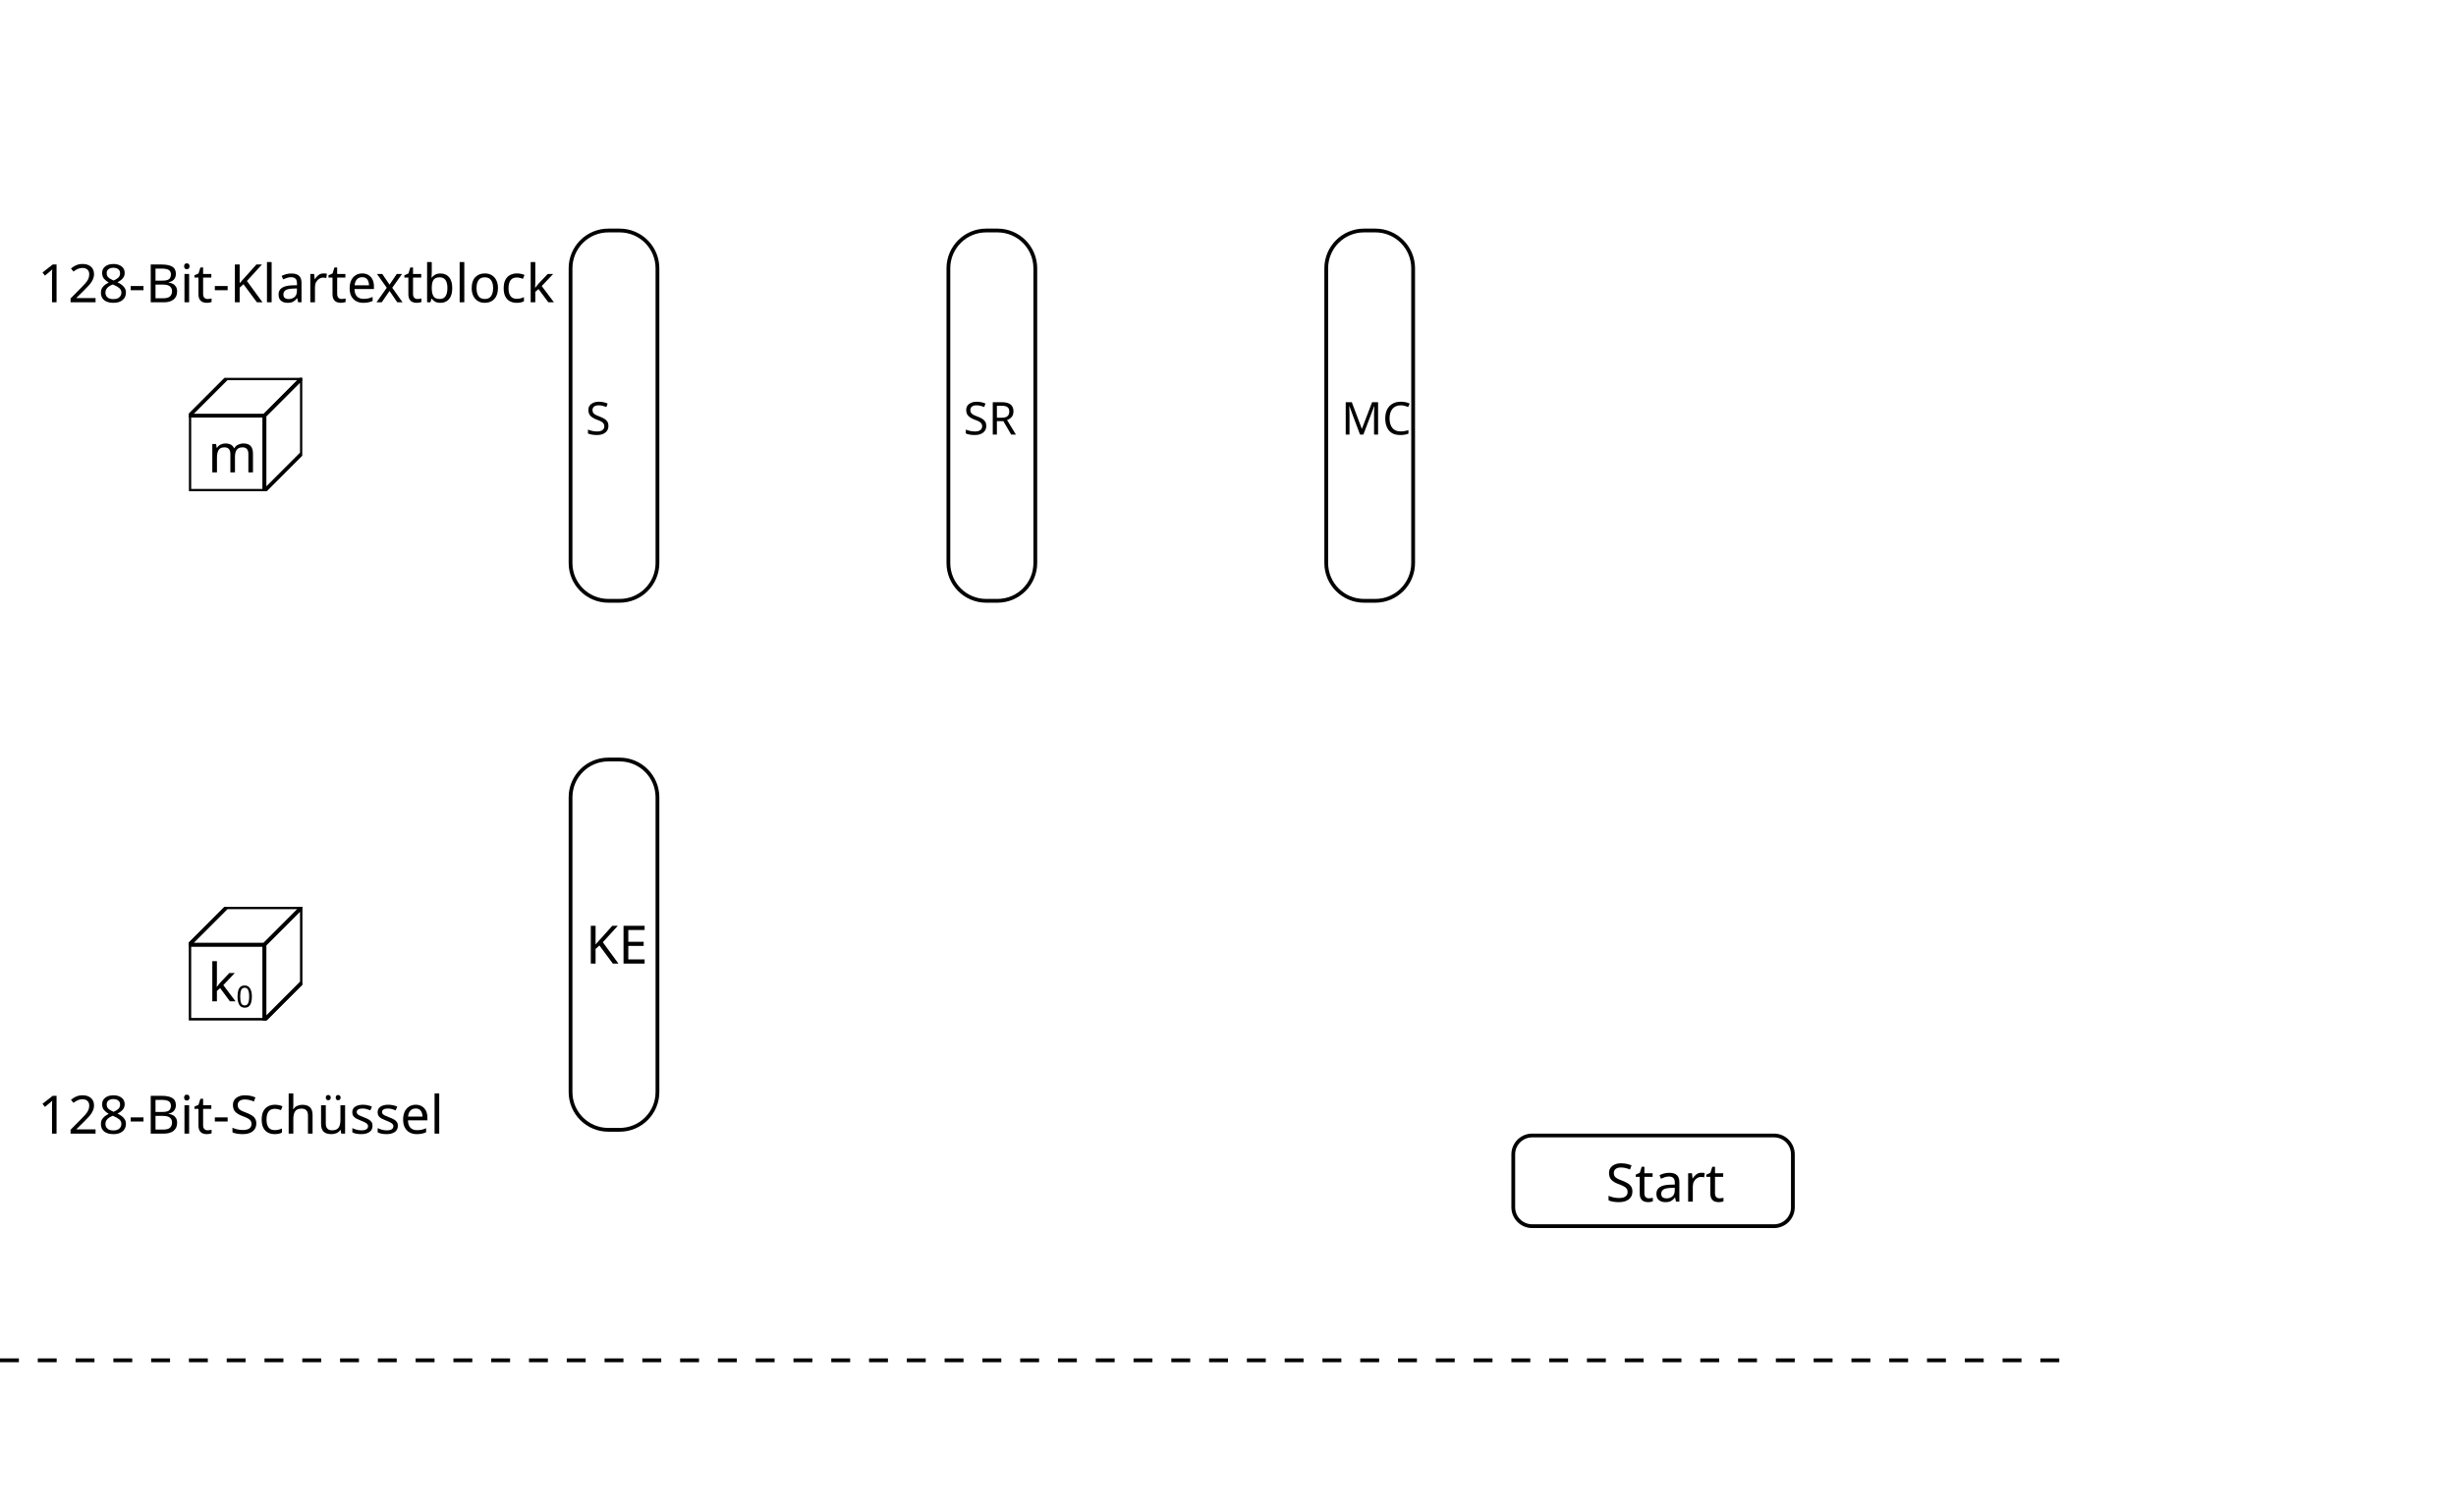
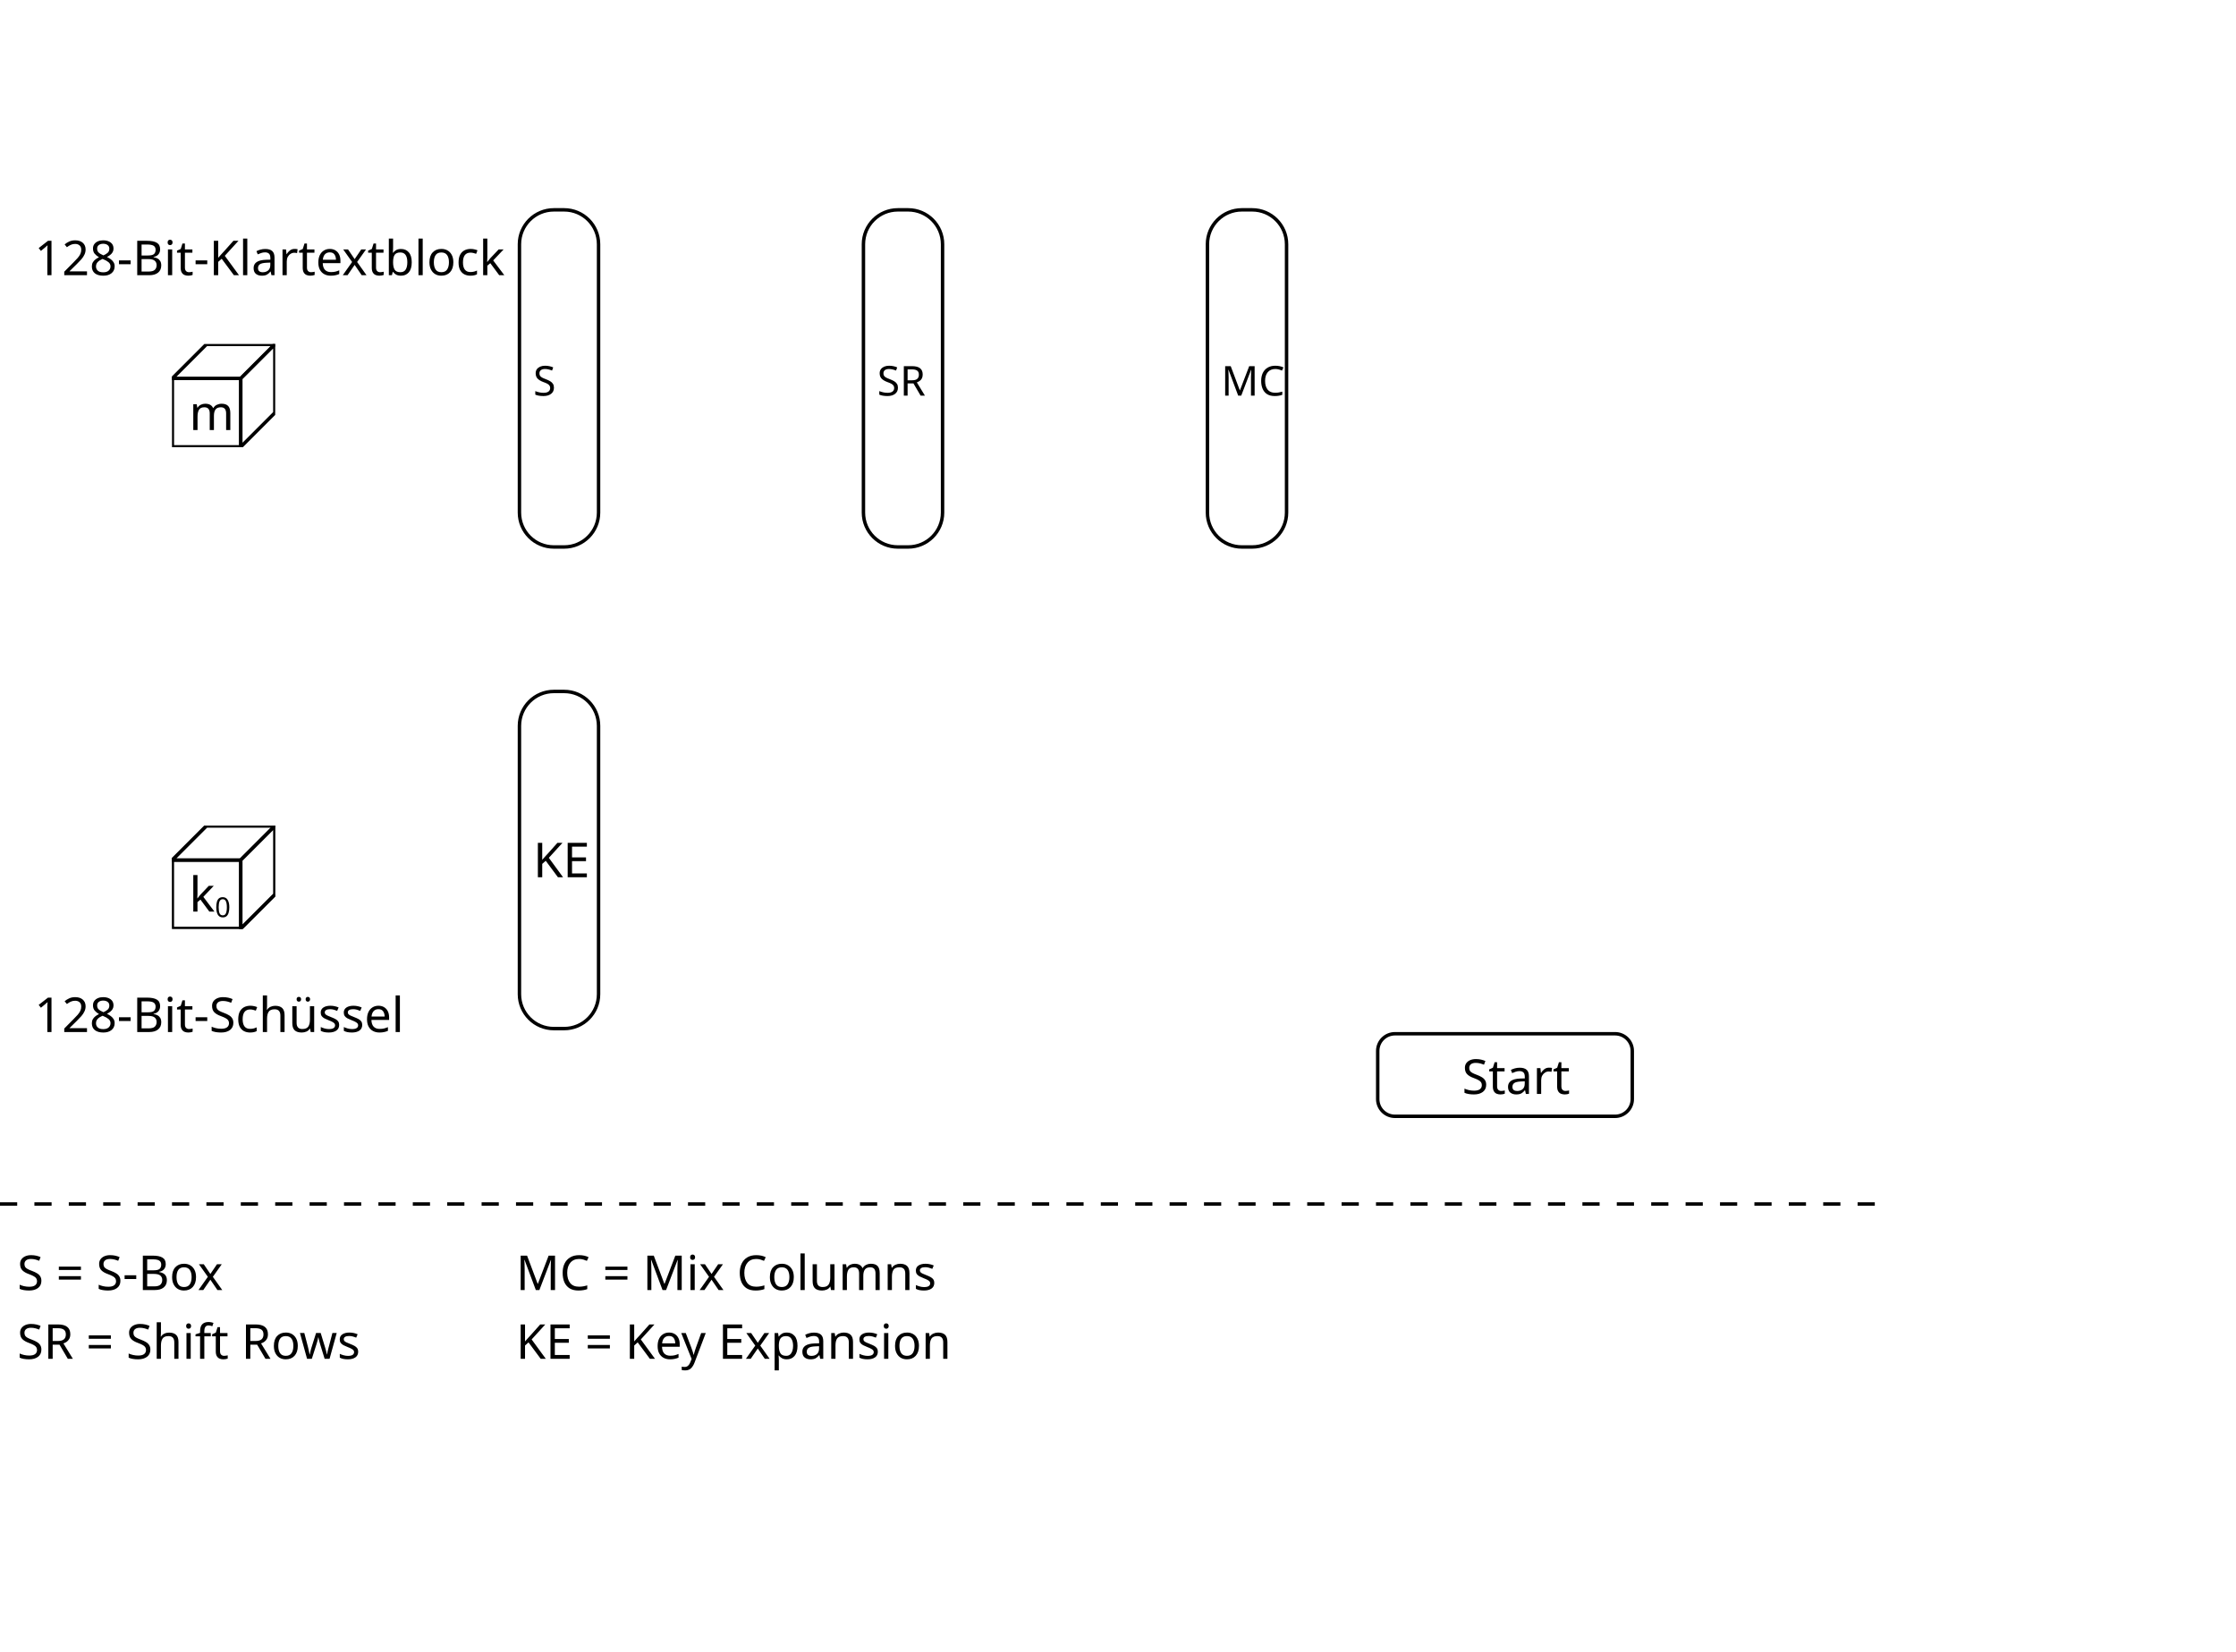
- <svg xmlns="http://www.w3.org/2000/svg" xmlns:xlink="http://www.w3.org/1999/xlink" width="650" height="400" id="svg2">
+ <svg xmlns="http://www.w3.org/2000/svg" xmlns:xlink="http://www.w3.org/1999/xlink" width="650" height="480" id="svg2">
  <defs id="defs4">
    <svg width="30" height="30" id="bit">
      <rect y="10" x="0.1" width="19.9" height="19.9" fill="white" stroke="black" />
      <polygon fill="white" stroke="black" points="0.1 10, 10 0.1, 29.9 0.1, 20 10" />
      <polygon fill="white" stroke="black" points="29.9 0.1, 29.9 20, 20 29.9, 20 10" />
    </svg>
  </defs>
  <g style="fill:none;fill-rule:evenodd;stroke:none;stroke-width:1px;stroke-linecap:butt;stroke-linejoin:round;stroke-opacity:1;font-family:'sans';" id="g2383 " transform="scale(1)">
    <rect x="0" y="0" width="800" height="600" fill="white" />
    <text x="10" y="80" font-size="14" fill="black">
128-Bit-Klartextblock
- <animate attributeName="opacity" from="0" to="0" dur="0" begin="m01.end-1" fill="freeze" />
+ <animate attributeName="opacity" from="1" to="1" dur="0" begin="start.click" fill="freeze" />
+       <animate attributeName="opacity" from="0" to="0" dur="0" begin="m01.end-1" fill="freeze" />
    </text>
    <text x="10" y="300" font-size="14" fill="black">
128-Bit-Schüssel
- <animate attributeName="opacity" from="0" to="0" dur="0" begin="k03.end-1" fill="freeze" />
+ <animate attributeName="opacity" from="1" to="1" dur="0" begin="start.click" fill="freeze" />
+       <animate attributeName="opacity" from="0" to="0" dur="0" begin="k03.end-1" fill="freeze" />
    </text>
    <svg width="25" height="100" x="150" y="200">
      <rect x="1" y="1" width="23" height="98" rx="10" ry="10" stroke="black" fill="white">
        <animateColor attributeName="fill" from="#ffffff" to="#ff0000" dur="1" begin="k01.end" fill="freeze" />
        <animateColor attributeName="fill" from="#ff0000" to="#ffffff" dur="1" begin="k01.end+1" fill="freeze" />
      </rect>
      <text x="5" y="55" font-size="14" fill="black">
KE
</text>
    </svg>
    <svg width="25" height="100" x="150" y="60">
      <rect x="1" y="1" width="23" height="98" rx="10" ry="10" stroke="black" fill="white">
        <animateColor attributeName="fill" from="#ffffff" to="#ff0000" dur="1" begin="m01.end;m11.end;mr1.end" fill="freeze" />
        <animateColor attributeName="fill" from="#ff0000" to="#ffffff" dur="1" begin="m01.end+1;m11.end+1;mr1.end+1" fill="freeze" />
      </rect>
      <text x="5" y="55" font-size="12" fill="black">
S
</text>
    </svg>
    <svg width="25" height="100" x="250" y="60">
      <rect x="1" y="1" width="23" height="98" rx="10" ry="10" stroke="black" fill="white">
        <animateColor attributeName="fill" from="#ffffff" to="#ff0000" dur="1" begin="m02.end;m12.end;mr2.end" fill="freeze" />
        <animateColor attributeName="fill" from="#ff0000" to="#ffffff" dur="1" begin="m02.end+1;m12.end+1;mr2.end+1" fill="freeze" />
      </rect>
      <text x="5" y="55" font-size="12" fill="black">
SR
</text>
    </svg>
    <svg width="25" height="100" x="350" y="60">
      <rect x="1" y="1" width="23" height="98" rx="10" ry="10" stroke="black" fill="white">
        <animateColor attributeName="fill" from="#ffffff" to="#ff0000" dur="1" begin="m03.end;m13.end" fill="freeze" />
        <animateColor attributeName="fill" from="#ff0000" to="#ffffff" dur="1" begin="m03.end+1;m13.end+1" fill="freeze" />
      </rect>
      <text x="5" y="55" font-size="12" fill="black">
MC
</text>
    </svg>
    <svg width="30" height="30" x="50" y="100" id="m">
      <use xlink:href="#bit" x="0" y="0" />
      <text x="5" y="25" font-size="14" fill="black">
m
<set attributeName="opacity" to="0" begin="k03.end" fill="freeze" />
-       </text>
+         <animate attributeName="opacity" from="1" to="1" dur="0" begin="start.click" fill="freeze" />
+       </text>
+       <animate attributeName="x" from="50" to="50" dur="0" begin="start.click" fill="freeze" />
+       <animate attributeName="y" from="100" to="100" dur="0" begin="start.click" fill="freeze" />
      <animate attributeName="x" from="50" to="150" dur="1.5s" begin="k03.end+2" fill="freeze" id="m01" />
      <set attributeName="opacity" to="0" dur="2" begin="m01.end" />
      <animate attributeName="x" from="150" to="250" dur="1.5s" begin="m01.end+2" fill="freeze" id="m02" />
      <set attributeName="opacity" to="0" dur="2" begin="m02.end" />
      <animate attributeName="x" from="250" to="350" dur="1.5s" begin="m02.end+2" fill="freeze" id="m03" />
      <set attributeName="opacity" to="0" dur="2" begin="m03.end" />
      <animate attributeName="x" from="350" to="400" dur="1s" begin="m03.end+2" fill="freeze" id="m04" />
      <animate attributeName="y" from="100" to="25" dur="1s" begin="k12.end+3" fill="freeze" id="m05" />
      <animate attributeName="x" from="400" to="100" dur="3s" begin="m05.end" fill="freeze" id="m06" />
      <animate attributeName="y" from="25" to="100" dur="1s" begin="m06.end" fill="freeze" id="m07" />
      <animate attributeName="x" from="100" to="150" dur="1s" begin="m07.end+2" fill="freeze" id="m11" />
      <set attributeName="opacity" to="0" dur="2" begin="m11.end" />
      <animate attributeName="x" from="150" to="250" dur="1.5s" begin="m11.end+2" fill="freeze" id="m12" />
      <set attributeName="opacity" to="0" dur="2" begin="m12.end" />
      <animate attributeName="x" from="250" to="350" dur="1.5s" begin="m12.end+2" fill="freeze" id="m13" />
      <set attributeName="opacity" to="0" dur="2" begin="m13.end" />
      <animate attributeName="x" from="350" to="400" dur="1s" begin="m13.end+2" fill="freeze" id="m14" />
      <animate attributeName="y" from="100" to="25" dur="1s" begin="k22.end+3" fill="freeze" id="m15" />
      <animate attributeName="x" from="400" to="100" dur="3s" begin="m15.end" fill="freeze" id="m16" />
      <animate attributeName="y" from="25" to="100" dur="1s" begin="m16.end" fill="freeze" id="m17" />
      <animate attributeName="x" from="100" to="150" dur="1.5s" begin="m17.end+7" fill="freeze" id="mr1" />
      <set attributeName="opacity" to="0" dur="2" begin="mr1.end" />
      <animate attributeName="x" from="150" to="250" dur="1.5s" begin="mr1.end+2" fill="freeze" id="mr2" />
      <set attributeName="opacity" to="0" dur="2" begin="mr2.end" />
      <animate attributeName="x" from="250" to="300" dur="1" begin="mr2.end+2" fill="freeze" id="mr3" />
      <animate attributeName="y" from="100" to="200" dur="1.5" begin="mr3.end" fill="freeze" id="mr4" />
    </svg>
    <svg width="30" height="30" x="150" y="240" opacity="0">
      <use xlink:href="#bit" x="0" y="0" />
      <text x="5" y="25" font-size="14" fill="black">
k<tspan baseline-shift="sub" font-size="8">R</tspan>
-         <set attributeName="opacity" to="0" begin="kr1.end" fill="freeze" />
+         <set attributeName="opacity" to="1" begin="start.click" dur="0" fill="freeze" />
+         <set attributeName="opacity" to="0" begin="kr1.end" dur="0" fill="freeze" />
      </text>
      <text x="5" y="25" font-size="14" fill="black" opacity="0">
c
- <set attributeName="opacity" to="1" begin="kr1.end+1" fill="freeze" />
-       </text>
+ <set attributeName="opacity" to="0" begin="start.click" dur="0" fill="freeze" />
+         <set attributeName="opacity" to="1" begin="kr1.end+1" dur="0" fill="freeze" />
+       </text>
+       <set attributeName="opacity" to="0" dur="0" fill="freeze" begin="start.click" />
      <set attributeName="opacity" to="1" dur="0" fill="freeze" begin="k01.end+2" />
      <animate attributeName="x" from="150" to="200" dur="1s" begin="k01.end+2" fill="freeze" />
      <animate attributeName="y" from="240" to="270" dur="1s" begin="k01.end+2" fill="freeze" />
      <animate attributeName="x" from="200" to="300" dur="1s" begin="mr4.end+1" fill="freeze" id="kr1" />
      <animate attributeName="y" from="270" to="200" dur="1s" begin="mr4.end+1" fill="freeze" />
    </svg>
    <svg width="30" height="30" x="200" y="240" opacity="0">
      <use xlink:href="#bit" x="0" y="0" />
      <text x="5" y="25" font-size="14" fill="black">
k<tspan baseline-shift="sub" font-size="8">2</tspan>
      </text>
      <set attributeName="opacity" to="1" dur="0" fill="freeze" begin="k01.end+2" />
      <animate attributeName="x" from="150" to="200" dur="1s" begin="k01.end+2" fill="freeze" />
      <animate attributeName="y" from="240" to="220" dur="1s" begin="k01.end+2" fill="freeze" />
      <animate attributeName="x" from="200" to="400" dur="2s" begin="m14.end+1" fill="freeze" id="k21" />
      <animate attributeName="y" from="220" to="100" dur="1s" begin="k21.end" fill="freeze" id="k22" />
      <set attributeName="opacity" to="0" begin="k22.end" dur="2" fill="freeze" />
    </svg>
    <svg width="30" height="30" x="50" y="240">
      <use xlink:href="#bit" x="0" y="0" />
      <text x="5" y="25" font-size="14" fill="black">
k<tspan baseline-shift="sub" font-size="8">0</tspan>
      </text>
-       <animate attributeName="y" from="240" to="100" dur="2s" begin="k02.end+2" fill="freeze" id="k03" />
+       <animate attributeName="opacity" from="1" to="1" dur="0" begin="start.click" fill="freeze" />
+       <animate attributeName="y" from="240" to="240" dur="0" begin="start.click" />
+       <animate attributeName="y" from="240" to="100" dur="2s" begin="k02.end+2" id="k03" />
      <animate attributeName="opacity" from="0" to="0" dur="0" begin="k03.end" fill="freeze" />
    </svg>
    <svg width="30" height="30" x="50" y="240">
      <use xlink:href="#bit" x="0" y="0" />
      <text x="5" y="25" font-size="14" fill="black">
k<tspan baseline-shift="sub" font-size="8">0</tspan>
        <set attributeName="opacity" to="1" begin="start.click" fill="freeze" />
        <set attributeName="opacity" to="0" begin="k01.end" fill="freeze" />
      </text>
      <text x="5" y="25" font-size="14" fill="black" opacity="0">
k<tspan baseline-shift="sub" font-size="8">1</tspan>
        <set attributeName="opacity" to="0" begin="start.click" fill="freeze" />
        <set attributeName="opacity" to="1" begin="k01.end+2" fill="freeze" />
      </text>
      <animate attributeName="y" from="240" to="240" dur="0" begin="start.click" fill="freeze" />
      <animate attributeName="x" from="50" to="150" dur="2s" begin="start.click" fill="freeze" id="k01" />
      <set attributeName="opacity" to="1" dur="0" begin="start.click" fill="freeze" />
      <set attributeName="opacity" to="0" dur="0" fill="freeze" begin="k01.end" />
      <set attributeName="opacity" to="1" dur="0" fill="freeze" begin="k01.end+2" />
      <animate attributeName="x" from="150" to="200" dur="1s" begin="k01.end+2" fill="freeze" id="k02" />
      <animate attributeName="y" from="240" to="200" dur="1s" begin="k01.end+2" fill="freeze" />
      <animate attributeName="x" from="200" to="400" dur="2s" begin="m04.end+1" fill="freeze" id="k11" />
      <animate attributeName="y" from="200" to="100" dur="1s" begin="k11.end" fill="freeze" id="k12" />
      <set attributeName="opacity" to="0" begin="k12.end" dur="0" fill="freeze" />
    </svg>
    <svg x="50" y="100" height="30" width="30" opacity="0">
      <set attributeName="opacity" to="1" dur="1" begin="k03.end" />
      <circle cx="10" cy="20" r="8" stroke="red" stroke-width="2" />
      <path d="M 10 12 l 0 16 M 2 20 l 16 0" stroke="red" stroke-width="2" />
    </svg>
    <svg x="400" y="100" height="30" width="30" opacity="0">
      <set attributeName="opacity" to="1" dur="1" begin="k12.end;k22.end" />
      <circle cx="10" cy="20" r="8" stroke="red" stroke-width="2" />
      <path d="M 10 12 l 0 16 M 2 20 l 16 0" stroke="red" stroke-width="2" />
    </svg>
    <svg x="300" y="200" height="30" width="30" opacity="0">
      <set attributeName="opacity" to="1" dur="1" begin="kr1.end" />
      <circle cx="10" cy="20" r="8" stroke="red" stroke-width="2" />
      <path d="M 10 12 l 0 16 M 2 20 l 16 0" stroke="red" stroke-width="2" />
    </svg>
    <text x="205" y="265" font-size="14" fill="black" opacity="0">
...
<set attributeName="opacity" to="1" begin="k02.end" fill="freeze" />
      <set attributeName="opacity" to="0" begin="kr1.end" fill="freeze" />
    </text>
    <text x="190" y="320" font-size="14" fill="black" opacity="0">
R Rundenschlüssel
<set attributeName="opacity" to="0" begin="start.click" fill="freeze" />
      <set attributeName="opacity" to="1" begin="k02.end" fill="freeze" />
    </text>
    <text x="350" y="220" font-size="14" fill="black" opacity="0">
128-Bit-Kryptoblock
<set attributeName="opacity" to="0" begin="start.click" fill="freeze" />
      <set attributeName="opacity" to="1" begin="kr1.end+1" fill="freeze" />
    </text>
    <text x="190" y="335" font-size="14" fill="black" opacity="0">
a 128 Bit
<set attributeName="opacity" to="0" begin="start.click" fill="freeze" />
      <set attributeName="opacity" to="1" begin="k02.end" fill="freeze" />
    </text>
    <text x="300" y="280" font-size="22" fill="black" opacity="0">
Runde 1
<set attributeName="opacity" to="1" begin="k03.end+2" fill="freeze" />
      <set attributeName="opacity" to="0" begin="m07.end" fill="freeze" />
    </text>
    <text x="300" y="280" font-size="22" fill="black" opacity="0">
Runde 2
<set attributeName="opacity" to="1" begin="m07.end+2" fill="freeze" />
      <set attributeName="opacity" to="0" begin="m17.end" fill="freeze" />
    </text>
    <text x="300" y="280" font-size="22" fill="black" opacity="0">
Wiederhole R-1 Runden
<set attributeName="opacity" to="1" begin="m17.end+2" fill="freeze" />
      <set attributeName="opacity" to="0" begin="m17.end+5" fill="freeze" />
    </text>
    <text x="300" y="280" font-size="22" fill="black" opacity="0">
Runde R
<set attributeName="opacity" to="0" begin="start.click" fill="freeze" />
      <set attributeName="opacity" to="1" begin="m17.end+7" fill="freeze" />
    </text>
    <svg height="25" width="75" x="400" y="300" id="start">
      <set attributeName="x" to="-100" begin="start.click" />
      <set attributeName="x" to="400" begin="kr1.end+1" />
      <rect height="24" width="74" x="0.5" y="0.5" rx="5" ry="5" stroke="black" fill="white" />
      <text fill="black" x="25" y="18" style="font-size:14px;">
Start
</text>
    </svg>
-     <path d="M 0 360 l 550 0" stroke="black" stroke-dasharray="5, 5" />
+     <path d="M 0 350 l 550 0" stroke="black" stroke-dasharray="5, 5" />
+     <text fill="black" x="5" y="375" style="font-size:14px;">
+ S = S-Box
+ </text>
+     <text fill="black" x="5" y="395" style="font-size:14px;">
+ SR = Shift Rows
+ </text>
+     <text fill="black" x="150" y="375" style="font-size:14px;">
+ MC = Mix Columns
+ </text>
+     <text fill="black" x="150" y="395" style="font-size:14px;">
+ KE = Key Expansion
+ </text>
  </g>
</svg>
